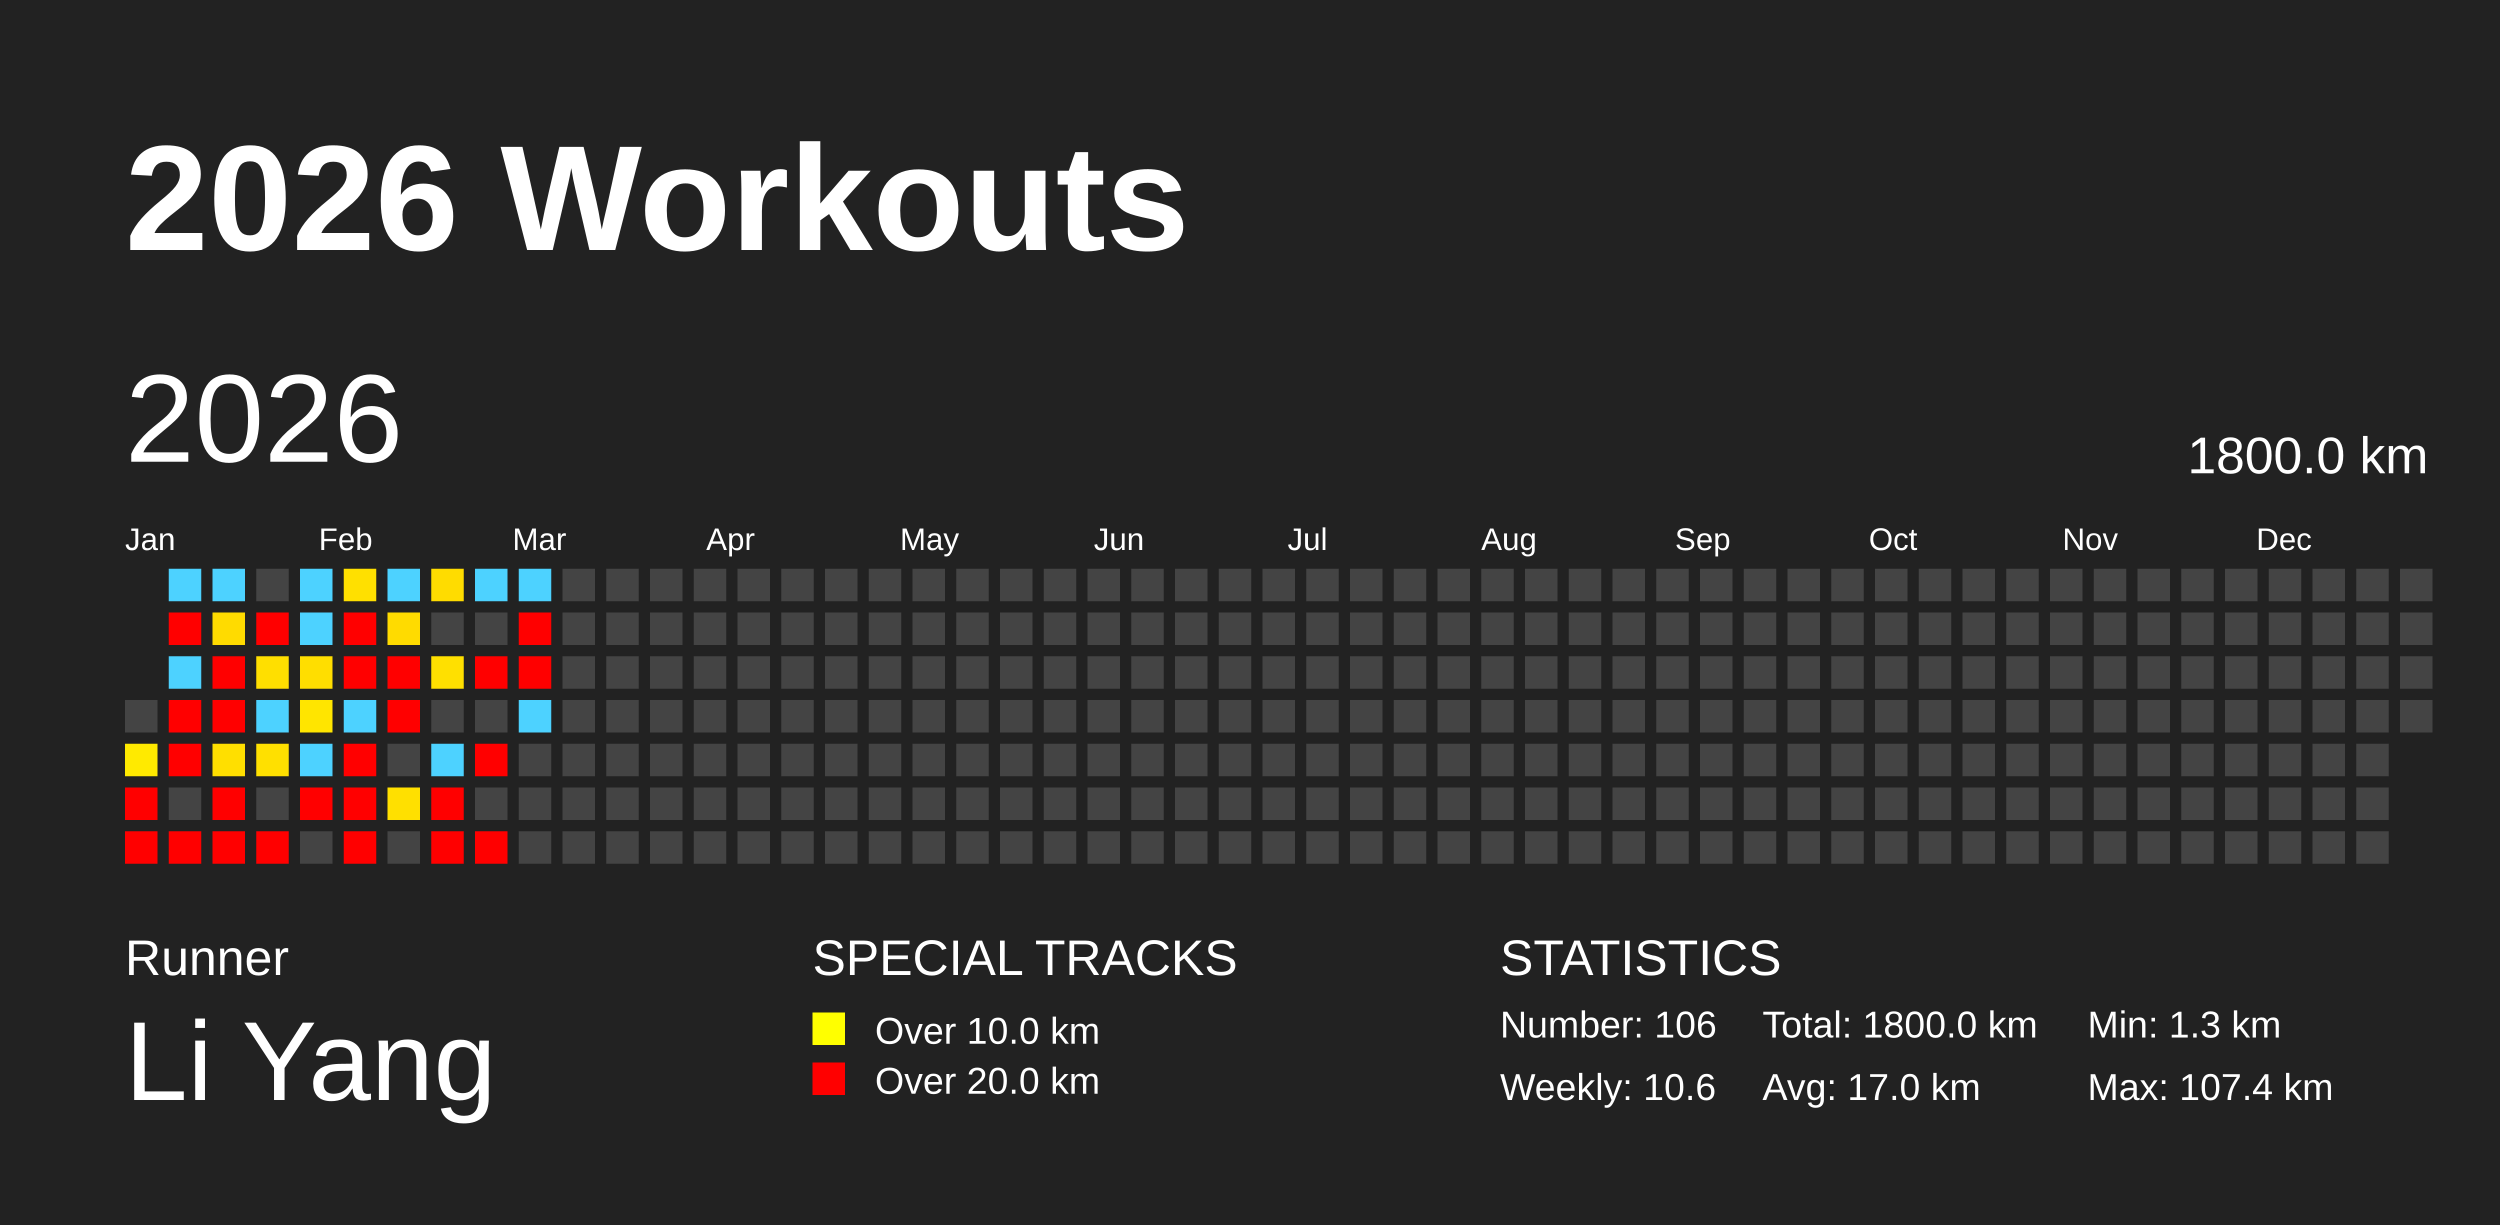
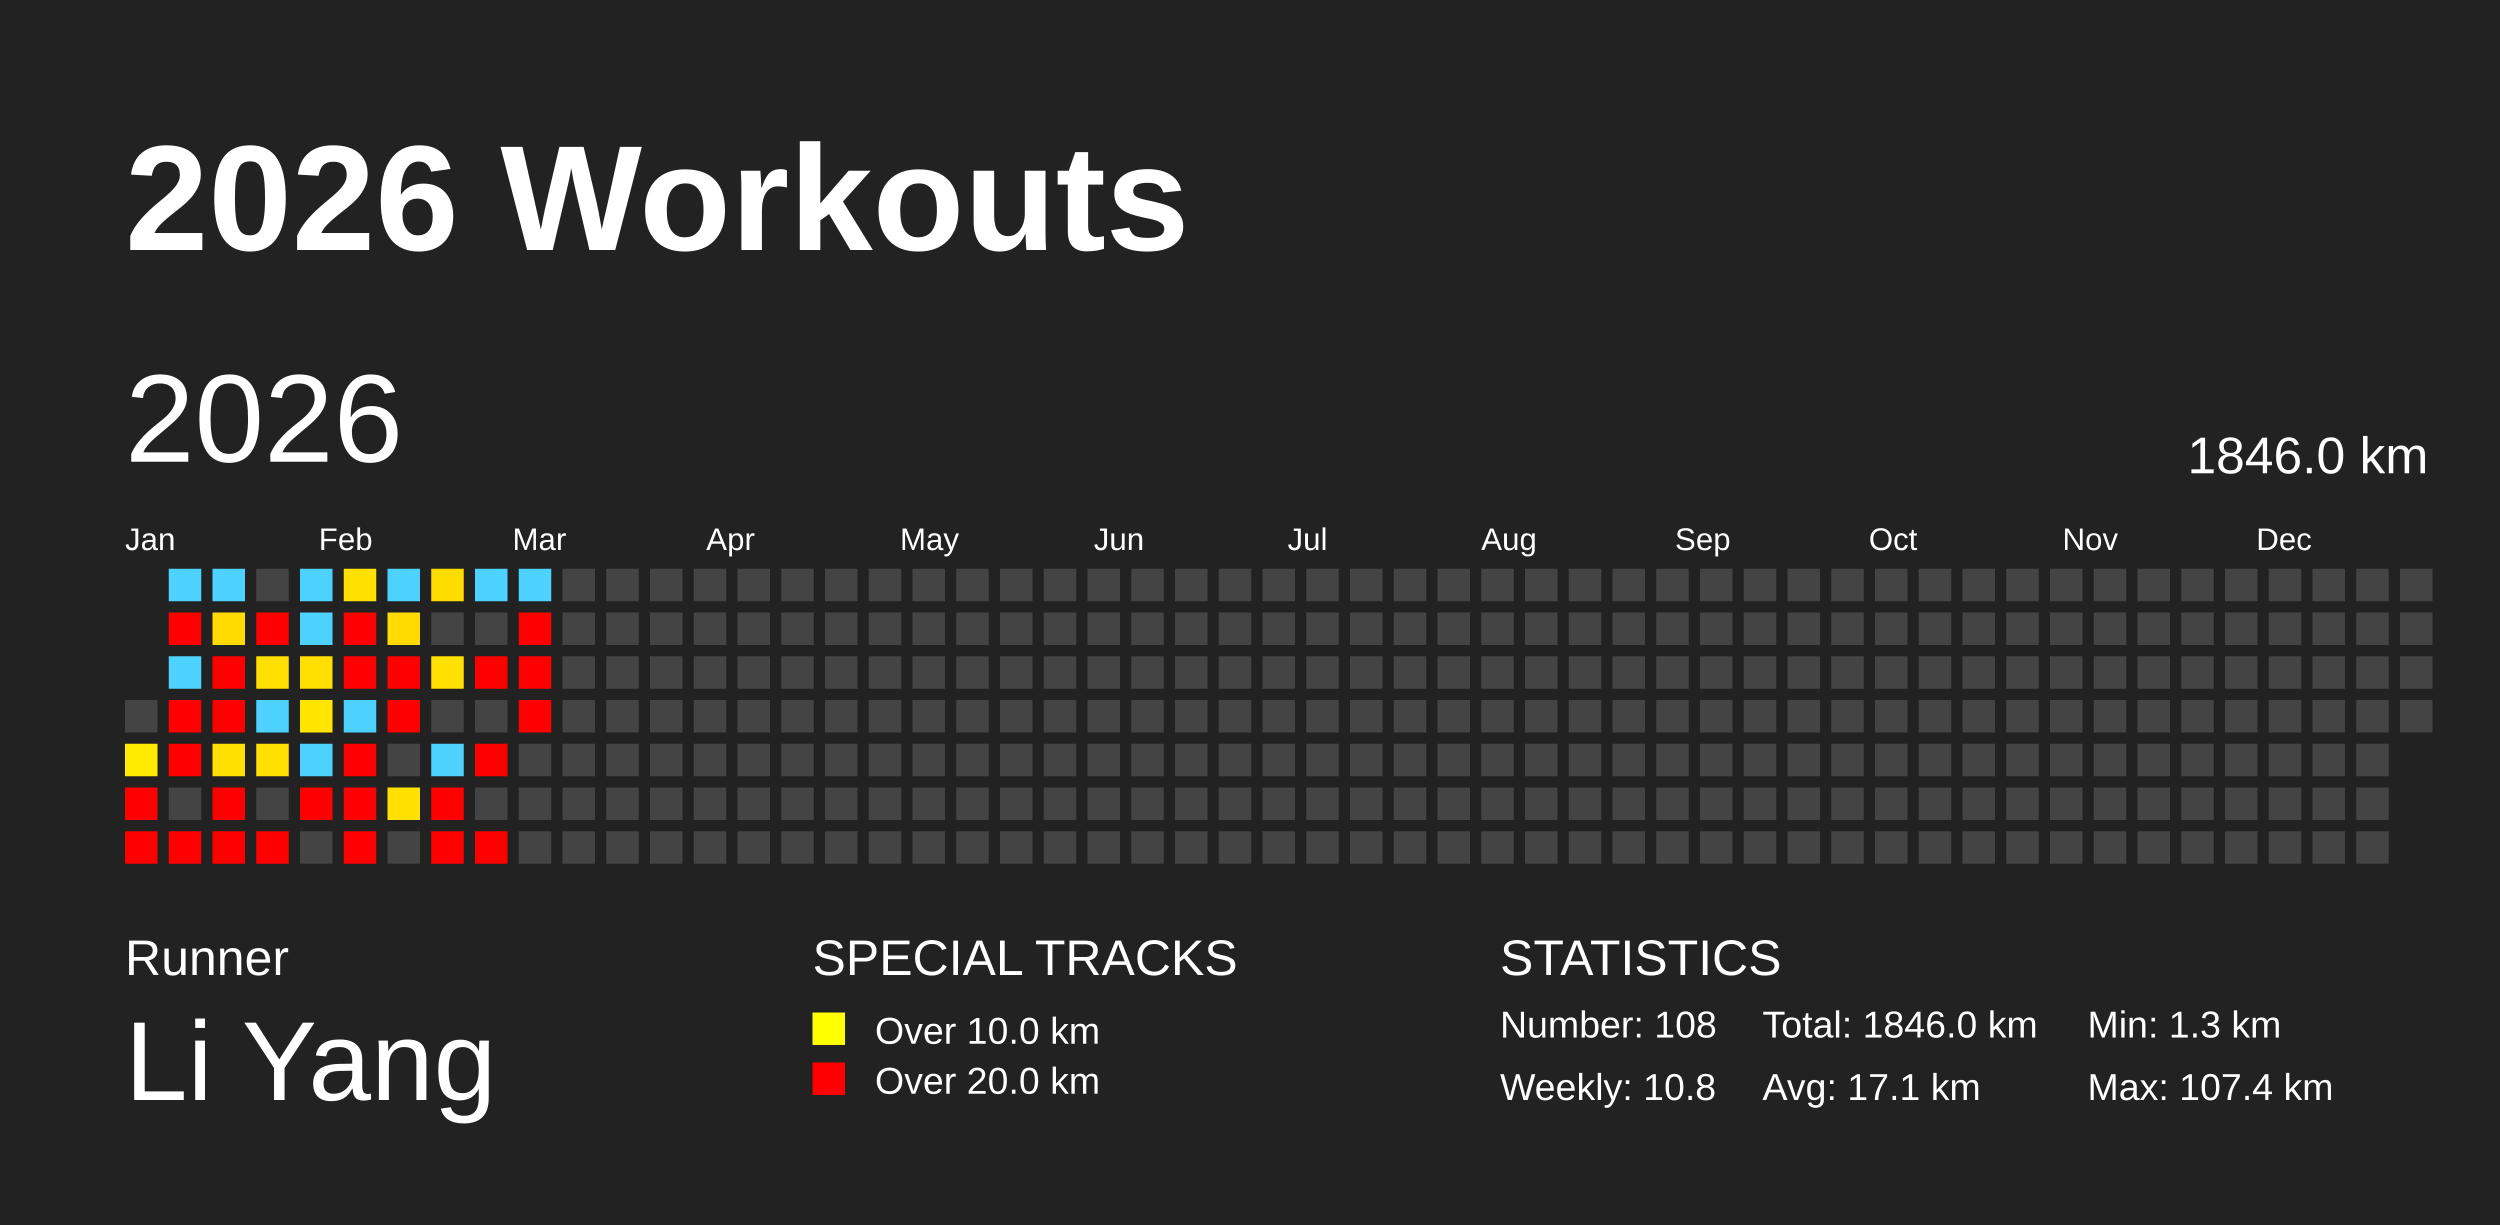
<svg xmlns="http://www.w3.org/2000/svg" baseProfile="full" height="98mm" version="1.1" viewBox="0,0,200,98" width="200mm">
  <defs />
  <rect fill="#222222" height="98" width="200" x="0" y="0" />
  <text fill="#FFFFFF" style="font-size:12px; font-family:Arial; font-weight:bold;" x="10" y="20">2026 Workouts</text>
  <text fill="#FFFFFF" style="font-size:4px; font-family:Arial" x="10" y="78">Runner</text>
  <text fill="#FFFFFF" style="font-size:9px; font-family:Arial" x="10" y="88">Li Yang</text>
  <text fill="#FFFFFF" style="font-size:4px; font-family:Arial" x="65" y="78">SPECIAL TRACKS</text>
  <rect fill="yellow" height="2.6" width="2.6" x="65" y="81" />
  <text fill="#FFFFFF" style="font-size:3px; font-family:Arial" x="70" y="83.5">Over 10.0 km</text>
  <rect fill="red" height="2.6" width="2.6" x="65" y="85" />
  <text fill="#FFFFFF" style="font-size:3px; font-family:Arial" x="70" y="87.5">Over 20.0 km</text>
  <text fill="#FFFFFF" style="font-size:4px; font-family:Arial" x="120" y="78">STATISTICS</text>
-   <text fill="#FFFFFF" style="font-size:3px; font-family:Arial" x="120" y="83">Number: 106</text>
-   <text fill="#FFFFFF" style="font-size:3px; font-family:Arial" x="120" y="88">Weekly: 10.6</text>
-   <text fill="#FFFFFF" style="font-size:3px; font-family:Arial" x="141" y="83">Total: 1800.0 km</text>
-   <text fill="#FFFFFF" style="font-size:3px; font-family:Arial" x="141" y="88">Avg: 17.0 km</text>
+   <text fill="#FFFFFF" style="font-size:3px; font-family:Arial" x="120" y="83">Number: 108</text>
+   <text fill="#FFFFFF" style="font-size:3px; font-family:Arial" x="120" y="88">Weekly: 10.8</text>
+   <text fill="#FFFFFF" style="font-size:3px; font-family:Arial" x="141" y="83">Total: 1846.0 km</text>
+   <text fill="#FFFFFF" style="font-size:3px; font-family:Arial" x="141" y="88">Avg: 17.1 km</text>
  <text fill="#FFFFFF" style="font-size:3px; font-family:Arial" x="167" y="83">Min: 1.3 km</text>
  <text fill="#FFFFFF" style="font-size:3px; font-family:Arial" x="167" y="88">Max: 107.4 km</text>
  <text dominant-baseline="hanging" fill="#FFFFFF" style="font-size:10.0px; font-family:Arial;" x="10" y="30">2026</text>
-   <text dominant-baseline="hanging" fill="#FFFFFF" style="font-size:4.125px; font-family:Arial;" x="175" y="35">1800.0 km</text>
+   <text dominant-baseline="hanging" fill="#FFFFFF" style="font-size:4.125px; font-family:Arial;" x="175" y="35">1846.0 km</text>
  <text fill="#FFFFFF" style="font-size:2.5px; font-family:Arial" x="10.0" y="44">Jan</text>
  <text fill="#FFFFFF" style="font-size:2.5px; font-family:Arial" x="25.5" y="44">Feb</text>
  <text fill="#FFFFFF" style="font-size:2.5px; font-family:Arial" x="41.0" y="44">Mar</text>
  <text fill="#FFFFFF" style="font-size:2.5px; font-family:Arial" x="56.5" y="44">Apr</text>
  <text fill="#FFFFFF" style="font-size:2.5px; font-family:Arial" x="72.0" y="44">May</text>
  <text fill="#FFFFFF" style="font-size:2.5px; font-family:Arial" x="87.5" y="44">Jun</text>
  <text fill="#FFFFFF" style="font-size:2.5px; font-family:Arial" x="103.0" y="44">Jul</text>
  <text fill="#FFFFFF" style="font-size:2.5px; font-family:Arial" x="118.5" y="44">Aug</text>
  <text fill="#FFFFFF" style="font-size:2.5px; font-family:Arial" x="134.0" y="44">Sep</text>
  <text fill="#FFFFFF" style="font-size:2.5px; font-family:Arial" x="149.5" y="44">Oct</text>
  <text fill="#FFFFFF" style="font-size:2.5px; font-family:Arial" x="165.0" y="44">Nov</text>
  <text fill="#FFFFFF" style="font-size:2.5px; font-family:Arial" x="180.5" y="44">Dec</text>
  <rect fill="#444444" height="2.6" width="2.6" x="10.0" y="56.0" />
  <rect fill="#ffea00" height="2.6" width="2.6" x="10.0" y="59.5" />
  <rect fill="red" height="2.6" width="2.6" x="10.0" y="63.0" />
  <rect fill="red" height="2.6" width="2.6" x="10.0" y="66.5" />
  <rect fill="#4dd2ff" height="2.6" width="2.6" x="13.5" y="45.5" />
  <rect fill="red" height="2.6" width="2.6" x="13.5" y="49.0" />
  <rect fill="#4dd2ff" height="2.6" width="2.6" x="13.5" y="52.5" />
  <rect fill="red" height="2.6" width="2.6" x="13.5" y="56.0" />
  <rect fill="red" height="2.6" width="2.6" x="13.5" y="59.5" />
  <rect fill="#444444" height="2.6" width="2.6" x="13.5" y="63.0" />
  <rect fill="red" height="2.6" width="2.6" x="13.5" y="66.5" />
  <rect fill="#4dd2ff" height="2.6" width="2.6" x="17.0" y="45.5" />
  <rect fill="#ffdb00" height="2.6" width="2.6" x="17.0" y="49.0" />
  <rect fill="red" height="2.6" width="2.6" x="17.0" y="52.5" />
  <rect fill="red" height="2.6" width="2.6" x="17.0" y="56.0" />
  <rect fill="#ffdf00" height="2.6" width="2.6" x="17.0" y="59.5" />
  <rect fill="red" height="2.6" width="2.6" x="17.0" y="63.0" />
  <rect fill="red" height="2.6" width="2.6" x="17.0" y="66.5" />
  <rect fill="#444444" height="2.6" width="2.6" x="20.5" y="45.5" />
  <rect fill="red" height="2.6" width="2.6" x="20.5" y="49.0" />
  <rect fill="#ffdf00" height="2.6" width="2.6" x="20.5" y="52.5" />
  <rect fill="#4dd2ff" height="2.6" width="2.6" x="20.5" y="56.0" />
  <rect fill="#ffe000" height="2.6" width="2.6" x="20.5" y="59.5" />
  <rect fill="#444444" height="2.6" width="2.6" x="20.5" y="63.0" />
  <rect fill="red" height="2.6" width="2.6" x="20.5" y="66.5" />
  <rect fill="#4dd2ff" height="2.6" width="2.6" x="24.0" y="45.5" />
  <rect fill="#4dd2ff" height="2.6" width="2.6" x="24.0" y="49.0" />
  <rect fill="#ffde00" height="2.6" width="2.6" x="24.0" y="52.5" />
  <rect fill="#ffe500" height="2.6" width="2.6" x="24.0" y="56.0" />
  <rect fill="#4dd2ff" height="2.6" width="2.6" x="24.0" y="59.5" />
  <rect fill="red" height="2.6" width="2.6" x="24.0" y="63.0" />
  <rect fill="#444444" height="2.6" width="2.6" x="24.0" y="66.5" />
  <rect fill="#ffe000" height="2.6" width="2.6" x="27.5" y="45.5" />
  <rect fill="red" height="2.6" width="2.6" x="27.5" y="49.0" />
  <rect fill="red" height="2.6" width="2.6" x="27.5" y="52.5" />
  <rect fill="#4dd2ff" height="2.6" width="2.6" x="27.5" y="56.0" />
  <rect fill="red" height="2.6" width="2.6" x="27.5" y="59.5" />
  <rect fill="red" height="2.6" width="2.6" x="27.5" y="63.0" />
  <rect fill="red" height="2.6" width="2.6" x="27.5" y="66.5" />
  <rect fill="#4dd2ff" height="2.6" width="2.6" x="31.0" y="45.5" />
  <rect fill="#ffdb00" height="2.6" width="2.6" x="31.0" y="49.0" />
  <rect fill="red" height="2.6" width="2.6" x="31.0" y="52.5" />
  <rect fill="red" height="2.6" width="2.6" x="31.0" y="56.0" />
  <rect fill="#444444" height="2.6" width="2.6" x="31.0" y="59.5" />
  <rect fill="#ffe000" height="2.6" width="2.6" x="31.0" y="63.0" />
  <rect fill="#444444" height="2.6" width="2.6" x="31.0" y="66.5" />
  <rect fill="#ffdc00" height="2.6" width="2.6" x="34.5" y="45.5" />
  <rect fill="#444444" height="2.6" width="2.6" x="34.5" y="49.0" />
  <rect fill="#ffe000" height="2.6" width="2.6" x="34.5" y="52.5" />
  <rect fill="#444444" height="2.6" width="2.6" x="34.5" y="56.0" />
  <rect fill="#4dd2ff" height="2.6" width="2.6" x="34.5" y="59.5" />
  <rect fill="red" height="2.6" width="2.6" x="34.5" y="63.0" />
  <rect fill="red" height="2.6" width="2.6" x="34.5" y="66.5" />
  <rect fill="#4dd2ff" height="2.6" width="2.6" x="38.0" y="45.5" />
  <rect fill="#444444" height="2.6" width="2.6" x="38.0" y="49.0" />
  <rect fill="red" height="2.6" width="2.6" x="38.0" y="52.5" />
  <rect fill="#444444" height="2.6" width="2.6" x="38.0" y="56.0" />
  <rect fill="red" height="2.6" width="2.6" x="38.0" y="59.5" />
  <rect fill="#444444" height="2.6" width="2.6" x="38.0" y="63.0" />
  <rect fill="red" height="2.6" width="2.6" x="38.0" y="66.5" />
  <rect fill="#4dd2ff" height="2.6" width="2.6" x="41.5" y="45.5" />
  <rect fill="red" height="2.6" width="2.6" x="41.5" y="49.0" />
  <rect fill="red" height="2.6" width="2.6" x="41.5" y="52.5" />
-   <rect fill="#4dd2ff" height="2.6" width="2.6" x="41.5" y="56.0" />
+   <rect fill="red" height="2.6" width="2.6" x="41.5" y="56.0" />
  <rect fill="#444444" height="2.6" width="2.6" x="41.5" y="59.5" />
  <rect fill="#444444" height="2.6" width="2.6" x="41.5" y="63.0" />
  <rect fill="#444444" height="2.6" width="2.6" x="41.5" y="66.5" />
  <rect fill="#444444" height="2.6" width="2.6" x="45.0" y="45.5" />
  <rect fill="#444444" height="2.6" width="2.6" x="45.0" y="49.0" />
  <rect fill="#444444" height="2.6" width="2.6" x="45.0" y="52.5" />
  <rect fill="#444444" height="2.6" width="2.6" x="45.0" y="56.0" />
  <rect fill="#444444" height="2.6" width="2.6" x="45.0" y="59.5" />
  <rect fill="#444444" height="2.6" width="2.6" x="45.0" y="63.0" />
  <rect fill="#444444" height="2.6" width="2.6" x="45.0" y="66.5" />
  <rect fill="#444444" height="2.6" width="2.6" x="48.5" y="45.5" />
  <rect fill="#444444" height="2.6" width="2.6" x="48.5" y="49.0" />
  <rect fill="#444444" height="2.6" width="2.6" x="48.5" y="52.5" />
  <rect fill="#444444" height="2.6" width="2.6" x="48.5" y="56.0" />
  <rect fill="#444444" height="2.6" width="2.6" x="48.5" y="59.5" />
  <rect fill="#444444" height="2.6" width="2.6" x="48.5" y="63.0" />
  <rect fill="#444444" height="2.6" width="2.6" x="48.5" y="66.5" />
  <rect fill="#444444" height="2.6" width="2.6" x="52.0" y="45.5" />
  <rect fill="#444444" height="2.6" width="2.6" x="52.0" y="49.0" />
  <rect fill="#444444" height="2.6" width="2.6" x="52.0" y="52.5" />
  <rect fill="#444444" height="2.6" width="2.6" x="52.0" y="56.0" />
  <rect fill="#444444" height="2.6" width="2.6" x="52.0" y="59.5" />
  <rect fill="#444444" height="2.6" width="2.6" x="52.0" y="63.0" />
  <rect fill="#444444" height="2.6" width="2.6" x="52.0" y="66.5" />
  <rect fill="#444444" height="2.6" width="2.6" x="55.5" y="45.5" />
  <rect fill="#444444" height="2.6" width="2.6" x="55.5" y="49.0" />
  <rect fill="#444444" height="2.6" width="2.6" x="55.5" y="52.5" />
  <rect fill="#444444" height="2.6" width="2.6" x="55.5" y="56.0" />
  <rect fill="#444444" height="2.6" width="2.6" x="55.5" y="59.5" />
  <rect fill="#444444" height="2.6" width="2.6" x="55.5" y="63.0" />
  <rect fill="#444444" height="2.6" width="2.6" x="55.5" y="66.5" />
  <rect fill="#444444" height="2.6" width="2.6" x="59.0" y="45.5" />
  <rect fill="#444444" height="2.6" width="2.6" x="59.0" y="49.0" />
  <rect fill="#444444" height="2.6" width="2.6" x="59.0" y="52.5" />
  <rect fill="#444444" height="2.6" width="2.6" x="59.0" y="56.0" />
  <rect fill="#444444" height="2.6" width="2.6" x="59.0" y="59.5" />
  <rect fill="#444444" height="2.6" width="2.6" x="59.0" y="63.0" />
  <rect fill="#444444" height="2.6" width="2.6" x="59.0" y="66.5" />
  <rect fill="#444444" height="2.6" width="2.6" x="62.5" y="45.5" />
  <rect fill="#444444" height="2.6" width="2.6" x="62.5" y="49.0" />
  <rect fill="#444444" height="2.6" width="2.6" x="62.5" y="52.5" />
  <rect fill="#444444" height="2.6" width="2.6" x="62.5" y="56.0" />
  <rect fill="#444444" height="2.6" width="2.6" x="62.5" y="59.5" />
  <rect fill="#444444" height="2.6" width="2.6" x="62.5" y="63.0" />
  <rect fill="#444444" height="2.6" width="2.6" x="62.5" y="66.5" />
  <rect fill="#444444" height="2.6" width="2.6" x="66.0" y="45.5" />
  <rect fill="#444444" height="2.6" width="2.6" x="66.0" y="49.0" />
  <rect fill="#444444" height="2.6" width="2.6" x="66.0" y="52.5" />
  <rect fill="#444444" height="2.6" width="2.6" x="66.0" y="56.0" />
  <rect fill="#444444" height="2.6" width="2.6" x="66.0" y="59.5" />
  <rect fill="#444444" height="2.6" width="2.6" x="66.0" y="63.0" />
  <rect fill="#444444" height="2.6" width="2.6" x="66.0" y="66.5" />
  <rect fill="#444444" height="2.6" width="2.6" x="69.5" y="45.5" />
  <rect fill="#444444" height="2.6" width="2.6" x="69.5" y="49.0" />
  <rect fill="#444444" height="2.6" width="2.6" x="69.5" y="52.5" />
  <rect fill="#444444" height="2.6" width="2.6" x="69.5" y="56.0" />
  <rect fill="#444444" height="2.6" width="2.6" x="69.5" y="59.5" />
  <rect fill="#444444" height="2.6" width="2.6" x="69.5" y="63.0" />
  <rect fill="#444444" height="2.6" width="2.6" x="69.5" y="66.5" />
  <rect fill="#444444" height="2.6" width="2.6" x="73.0" y="45.5" />
  <rect fill="#444444" height="2.6" width="2.6" x="73.0" y="49.0" />
  <rect fill="#444444" height="2.6" width="2.6" x="73.0" y="52.5" />
  <rect fill="#444444" height="2.6" width="2.6" x="73.0" y="56.0" />
  <rect fill="#444444" height="2.6" width="2.6" x="73.0" y="59.5" />
  <rect fill="#444444" height="2.6" width="2.6" x="73.0" y="63.0" />
  <rect fill="#444444" height="2.6" width="2.6" x="73.0" y="66.5" />
  <rect fill="#444444" height="2.6" width="2.6" x="76.5" y="45.5" />
  <rect fill="#444444" height="2.6" width="2.6" x="76.5" y="49.0" />
  <rect fill="#444444" height="2.6" width="2.6" x="76.5" y="52.5" />
  <rect fill="#444444" height="2.6" width="2.6" x="76.5" y="56.0" />
  <rect fill="#444444" height="2.6" width="2.6" x="76.5" y="59.5" />
  <rect fill="#444444" height="2.6" width="2.6" x="76.5" y="63.0" />
  <rect fill="#444444" height="2.6" width="2.6" x="76.5" y="66.5" />
  <rect fill="#444444" height="2.6" width="2.6" x="80.0" y="45.5" />
  <rect fill="#444444" height="2.6" width="2.6" x="80.0" y="49.0" />
  <rect fill="#444444" height="2.6" width="2.6" x="80.0" y="52.5" />
  <rect fill="#444444" height="2.6" width="2.6" x="80.0" y="56.0" />
  <rect fill="#444444" height="2.6" width="2.6" x="80.0" y="59.5" />
  <rect fill="#444444" height="2.6" width="2.6" x="80.0" y="63.0" />
  <rect fill="#444444" height="2.6" width="2.6" x="80.0" y="66.5" />
  <rect fill="#444444" height="2.6" width="2.6" x="83.5" y="45.5" />
  <rect fill="#444444" height="2.6" width="2.6" x="83.5" y="49.0" />
  <rect fill="#444444" height="2.6" width="2.6" x="83.5" y="52.5" />
  <rect fill="#444444" height="2.6" width="2.6" x="83.5" y="56.0" />
  <rect fill="#444444" height="2.6" width="2.6" x="83.5" y="59.5" />
  <rect fill="#444444" height="2.6" width="2.6" x="83.5" y="63.0" />
  <rect fill="#444444" height="2.6" width="2.6" x="83.5" y="66.5" />
  <rect fill="#444444" height="2.6" width="2.6" x="87.0" y="45.5" />
  <rect fill="#444444" height="2.6" width="2.6" x="87.0" y="49.0" />
  <rect fill="#444444" height="2.6" width="2.6" x="87.0" y="52.5" />
  <rect fill="#444444" height="2.6" width="2.6" x="87.0" y="56.0" />
  <rect fill="#444444" height="2.6" width="2.6" x="87.0" y="59.5" />
  <rect fill="#444444" height="2.6" width="2.6" x="87.0" y="63.0" />
  <rect fill="#444444" height="2.6" width="2.6" x="87.0" y="66.5" />
  <rect fill="#444444" height="2.6" width="2.6" x="90.5" y="45.5" />
  <rect fill="#444444" height="2.6" width="2.6" x="90.5" y="49.0" />
  <rect fill="#444444" height="2.6" width="2.6" x="90.5" y="52.5" />
  <rect fill="#444444" height="2.6" width="2.6" x="90.5" y="56.0" />
  <rect fill="#444444" height="2.6" width="2.6" x="90.5" y="59.5" />
  <rect fill="#444444" height="2.6" width="2.6" x="90.5" y="63.0" />
  <rect fill="#444444" height="2.6" width="2.6" x="90.5" y="66.5" />
  <rect fill="#444444" height="2.6" width="2.6" x="94.0" y="45.5" />
  <rect fill="#444444" height="2.6" width="2.6" x="94.0" y="49.0" />
  <rect fill="#444444" height="2.6" width="2.6" x="94.0" y="52.5" />
  <rect fill="#444444" height="2.6" width="2.6" x="94.0" y="56.0" />
  <rect fill="#444444" height="2.6" width="2.6" x="94.0" y="59.5" />
  <rect fill="#444444" height="2.6" width="2.6" x="94.0" y="63.0" />
  <rect fill="#444444" height="2.6" width="2.6" x="94.0" y="66.5" />
  <rect fill="#444444" height="2.6" width="2.6" x="97.5" y="45.5" />
  <rect fill="#444444" height="2.6" width="2.6" x="97.5" y="49.0" />
  <rect fill="#444444" height="2.6" width="2.6" x="97.5" y="52.5" />
  <rect fill="#444444" height="2.6" width="2.6" x="97.5" y="56.0" />
  <rect fill="#444444" height="2.6" width="2.6" x="97.5" y="59.5" />
  <rect fill="#444444" height="2.6" width="2.6" x="97.5" y="63.0" />
  <rect fill="#444444" height="2.6" width="2.6" x="97.5" y="66.5" />
  <rect fill="#444444" height="2.6" width="2.6" x="101.0" y="45.5" />
  <rect fill="#444444" height="2.6" width="2.6" x="101.0" y="49.0" />
  <rect fill="#444444" height="2.6" width="2.6" x="101.0" y="52.5" />
  <rect fill="#444444" height="2.6" width="2.6" x="101.0" y="56.0" />
  <rect fill="#444444" height="2.6" width="2.6" x="101.0" y="59.5" />
  <rect fill="#444444" height="2.6" width="2.6" x="101.0" y="63.0" />
  <rect fill="#444444" height="2.6" width="2.6" x="101.0" y="66.5" />
  <rect fill="#444444" height="2.6" width="2.6" x="104.5" y="45.5" />
  <rect fill="#444444" height="2.6" width="2.6" x="104.5" y="49.0" />
  <rect fill="#444444" height="2.6" width="2.6" x="104.5" y="52.5" />
  <rect fill="#444444" height="2.6" width="2.6" x="104.5" y="56.0" />
  <rect fill="#444444" height="2.6" width="2.6" x="104.5" y="59.5" />
  <rect fill="#444444" height="2.6" width="2.6" x="104.5" y="63.0" />
  <rect fill="#444444" height="2.6" width="2.6" x="104.5" y="66.5" />
  <rect fill="#444444" height="2.6" width="2.6" x="108.0" y="45.5" />
  <rect fill="#444444" height="2.6" width="2.6" x="108.0" y="49.0" />
  <rect fill="#444444" height="2.6" width="2.6" x="108.0" y="52.5" />
  <rect fill="#444444" height="2.6" width="2.6" x="108.0" y="56.0" />
  <rect fill="#444444" height="2.6" width="2.6" x="108.0" y="59.5" />
  <rect fill="#444444" height="2.6" width="2.6" x="108.0" y="63.0" />
  <rect fill="#444444" height="2.6" width="2.6" x="108.0" y="66.5" />
  <rect fill="#444444" height="2.6" width="2.6" x="111.5" y="45.5" />
  <rect fill="#444444" height="2.6" width="2.6" x="111.5" y="49.0" />
  <rect fill="#444444" height="2.6" width="2.6" x="111.5" y="52.5" />
  <rect fill="#444444" height="2.6" width="2.6" x="111.5" y="56.0" />
  <rect fill="#444444" height="2.6" width="2.6" x="111.5" y="59.5" />
  <rect fill="#444444" height="2.6" width="2.6" x="111.5" y="63.0" />
  <rect fill="#444444" height="2.6" width="2.6" x="111.5" y="66.5" />
  <rect fill="#444444" height="2.6" width="2.6" x="115.0" y="45.5" />
  <rect fill="#444444" height="2.6" width="2.6" x="115.0" y="49.0" />
  <rect fill="#444444" height="2.6" width="2.6" x="115.0" y="52.5" />
  <rect fill="#444444" height="2.6" width="2.6" x="115.0" y="56.0" />
  <rect fill="#444444" height="2.6" width="2.6" x="115.0" y="59.5" />
  <rect fill="#444444" height="2.6" width="2.6" x="115.0" y="63.0" />
  <rect fill="#444444" height="2.6" width="2.6" x="115.0" y="66.5" />
  <rect fill="#444444" height="2.6" width="2.6" x="118.5" y="45.5" />
  <rect fill="#444444" height="2.6" width="2.6" x="118.5" y="49.0" />
  <rect fill="#444444" height="2.6" width="2.6" x="118.5" y="52.5" />
  <rect fill="#444444" height="2.6" width="2.6" x="118.5" y="56.0" />
  <rect fill="#444444" height="2.6" width="2.6" x="118.5" y="59.5" />
  <rect fill="#444444" height="2.6" width="2.6" x="118.5" y="63.0" />
  <rect fill="#444444" height="2.6" width="2.6" x="118.5" y="66.5" />
  <rect fill="#444444" height="2.6" width="2.6" x="122.0" y="45.5" />
  <rect fill="#444444" height="2.6" width="2.6" x="122.0" y="49.0" />
  <rect fill="#444444" height="2.6" width="2.6" x="122.0" y="52.5" />
  <rect fill="#444444" height="2.6" width="2.6" x="122.0" y="56.0" />
  <rect fill="#444444" height="2.6" width="2.6" x="122.0" y="59.5" />
  <rect fill="#444444" height="2.6" width="2.6" x="122.0" y="63.0" />
  <rect fill="#444444" height="2.6" width="2.6" x="122.0" y="66.5" />
  <rect fill="#444444" height="2.6" width="2.6" x="125.5" y="45.5" />
  <rect fill="#444444" height="2.6" width="2.6" x="125.5" y="49.0" />
  <rect fill="#444444" height="2.6" width="2.6" x="125.5" y="52.5" />
  <rect fill="#444444" height="2.6" width="2.6" x="125.5" y="56.0" />
  <rect fill="#444444" height="2.6" width="2.6" x="125.5" y="59.5" />
  <rect fill="#444444" height="2.6" width="2.6" x="125.5" y="63.0" />
  <rect fill="#444444" height="2.6" width="2.6" x="125.5" y="66.5" />
  <rect fill="#444444" height="2.6" width="2.6" x="129.0" y="45.5" />
  <rect fill="#444444" height="2.6" width="2.6" x="129.0" y="49.0" />
  <rect fill="#444444" height="2.6" width="2.6" x="129.0" y="52.5" />
  <rect fill="#444444" height="2.6" width="2.6" x="129.0" y="56.0" />
  <rect fill="#444444" height="2.6" width="2.6" x="129.0" y="59.5" />
  <rect fill="#444444" height="2.6" width="2.6" x="129.0" y="63.0" />
  <rect fill="#444444" height="2.6" width="2.6" x="129.0" y="66.5" />
  <rect fill="#444444" height="2.6" width="2.6" x="132.5" y="45.5" />
  <rect fill="#444444" height="2.6" width="2.6" x="132.5" y="49.0" />
  <rect fill="#444444" height="2.6" width="2.6" x="132.5" y="52.5" />
  <rect fill="#444444" height="2.6" width="2.6" x="132.5" y="56.0" />
  <rect fill="#444444" height="2.6" width="2.6" x="132.5" y="59.5" />
  <rect fill="#444444" height="2.6" width="2.6" x="132.5" y="63.0" />
  <rect fill="#444444" height="2.6" width="2.6" x="132.5" y="66.5" />
  <rect fill="#444444" height="2.6" width="2.6" x="136.0" y="45.5" />
  <rect fill="#444444" height="2.6" width="2.6" x="136.0" y="49.0" />
  <rect fill="#444444" height="2.6" width="2.6" x="136.0" y="52.5" />
  <rect fill="#444444" height="2.6" width="2.6" x="136.0" y="56.0" />
  <rect fill="#444444" height="2.6" width="2.6" x="136.0" y="59.5" />
  <rect fill="#444444" height="2.6" width="2.6" x="136.0" y="63.0" />
  <rect fill="#444444" height="2.6" width="2.6" x="136.0" y="66.5" />
  <rect fill="#444444" height="2.6" width="2.6" x="139.5" y="45.5" />
  <rect fill="#444444" height="2.6" width="2.6" x="139.5" y="49.0" />
  <rect fill="#444444" height="2.6" width="2.6" x="139.5" y="52.5" />
  <rect fill="#444444" height="2.6" width="2.6" x="139.5" y="56.0" />
  <rect fill="#444444" height="2.6" width="2.6" x="139.5" y="59.5" />
  <rect fill="#444444" height="2.6" width="2.6" x="139.5" y="63.0" />
  <rect fill="#444444" height="2.6" width="2.6" x="139.5" y="66.5" />
  <rect fill="#444444" height="2.6" width="2.6" x="143.0" y="45.5" />
  <rect fill="#444444" height="2.6" width="2.6" x="143.0" y="49.0" />
  <rect fill="#444444" height="2.6" width="2.6" x="143.0" y="52.5" />
  <rect fill="#444444" height="2.6" width="2.6" x="143.0" y="56.0" />
  <rect fill="#444444" height="2.6" width="2.6" x="143.0" y="59.5" />
  <rect fill="#444444" height="2.6" width="2.6" x="143.0" y="63.0" />
  <rect fill="#444444" height="2.6" width="2.6" x="143.0" y="66.5" />
  <rect fill="#444444" height="2.6" width="2.6" x="146.5" y="45.5" />
  <rect fill="#444444" height="2.6" width="2.6" x="146.5" y="49.0" />
  <rect fill="#444444" height="2.6" width="2.6" x="146.5" y="52.5" />
  <rect fill="#444444" height="2.6" width="2.6" x="146.5" y="56.0" />
  <rect fill="#444444" height="2.6" width="2.6" x="146.5" y="59.5" />
  <rect fill="#444444" height="2.6" width="2.6" x="146.5" y="63.0" />
  <rect fill="#444444" height="2.6" width="2.6" x="146.5" y="66.5" />
  <rect fill="#444444" height="2.6" width="2.6" x="150.0" y="45.5" />
  <rect fill="#444444" height="2.6" width="2.6" x="150.0" y="49.0" />
  <rect fill="#444444" height="2.6" width="2.6" x="150.0" y="52.5" />
  <rect fill="#444444" height="2.6" width="2.6" x="150.0" y="56.0" />
  <rect fill="#444444" height="2.6" width="2.6" x="150.0" y="59.5" />
  <rect fill="#444444" height="2.6" width="2.6" x="150.0" y="63.0" />
  <rect fill="#444444" height="2.6" width="2.6" x="150.0" y="66.5" />
  <rect fill="#444444" height="2.6" width="2.6" x="153.5" y="45.5" />
  <rect fill="#444444" height="2.6" width="2.6" x="153.5" y="49.0" />
  <rect fill="#444444" height="2.6" width="2.6" x="153.5" y="52.5" />
  <rect fill="#444444" height="2.6" width="2.6" x="153.5" y="56.0" />
  <rect fill="#444444" height="2.6" width="2.6" x="153.5" y="59.5" />
  <rect fill="#444444" height="2.6" width="2.6" x="153.5" y="63.0" />
  <rect fill="#444444" height="2.6" width="2.6" x="153.5" y="66.5" />
  <rect fill="#444444" height="2.6" width="2.6" x="157.0" y="45.5" />
  <rect fill="#444444" height="2.6" width="2.6" x="157.0" y="49.0" />
  <rect fill="#444444" height="2.6" width="2.6" x="157.0" y="52.5" />
  <rect fill="#444444" height="2.6" width="2.6" x="157.0" y="56.0" />
  <rect fill="#444444" height="2.6" width="2.6" x="157.0" y="59.5" />
  <rect fill="#444444" height="2.6" width="2.6" x="157.0" y="63.0" />
  <rect fill="#444444" height="2.6" width="2.6" x="157.0" y="66.5" />
  <rect fill="#444444" height="2.6" width="2.6" x="160.5" y="45.5" />
  <rect fill="#444444" height="2.6" width="2.6" x="160.5" y="49.0" />
  <rect fill="#444444" height="2.6" width="2.6" x="160.5" y="52.5" />
  <rect fill="#444444" height="2.6" width="2.6" x="160.5" y="56.0" />
  <rect fill="#444444" height="2.6" width="2.6" x="160.5" y="59.5" />
  <rect fill="#444444" height="2.6" width="2.6" x="160.5" y="63.0" />
  <rect fill="#444444" height="2.6" width="2.6" x="160.5" y="66.5" />
  <rect fill="#444444" height="2.6" width="2.6" x="164.0" y="45.5" />
  <rect fill="#444444" height="2.6" width="2.6" x="164.0" y="49.0" />
  <rect fill="#444444" height="2.6" width="2.6" x="164.0" y="52.5" />
  <rect fill="#444444" height="2.6" width="2.6" x="164.0" y="56.0" />
  <rect fill="#444444" height="2.6" width="2.6" x="164.0" y="59.5" />
  <rect fill="#444444" height="2.6" width="2.6" x="164.0" y="63.0" />
  <rect fill="#444444" height="2.6" width="2.6" x="164.0" y="66.5" />
  <rect fill="#444444" height="2.6" width="2.6" x="167.5" y="45.5" />
  <rect fill="#444444" height="2.6" width="2.6" x="167.5" y="49.0" />
  <rect fill="#444444" height="2.6" width="2.6" x="167.5" y="52.5" />
  <rect fill="#444444" height="2.6" width="2.6" x="167.5" y="56.0" />
  <rect fill="#444444" height="2.6" width="2.6" x="167.5" y="59.5" />
  <rect fill="#444444" height="2.6" width="2.6" x="167.5" y="63.0" />
  <rect fill="#444444" height="2.6" width="2.6" x="167.5" y="66.5" />
  <rect fill="#444444" height="2.6" width="2.6" x="171.0" y="45.5" />
  <rect fill="#444444" height="2.6" width="2.6" x="171.0" y="49.0" />
  <rect fill="#444444" height="2.6" width="2.6" x="171.0" y="52.5" />
  <rect fill="#444444" height="2.6" width="2.6" x="171.0" y="56.0" />
  <rect fill="#444444" height="2.6" width="2.6" x="171.0" y="59.5" />
  <rect fill="#444444" height="2.6" width="2.6" x="171.0" y="63.0" />
  <rect fill="#444444" height="2.6" width="2.6" x="171.0" y="66.5" />
  <rect fill="#444444" height="2.6" width="2.6" x="174.5" y="45.5" />
  <rect fill="#444444" height="2.6" width="2.6" x="174.5" y="49.0" />
  <rect fill="#444444" height="2.6" width="2.6" x="174.5" y="52.5" />
  <rect fill="#444444" height="2.6" width="2.6" x="174.5" y="56.0" />
  <rect fill="#444444" height="2.6" width="2.6" x="174.5" y="59.5" />
  <rect fill="#444444" height="2.6" width="2.6" x="174.5" y="63.0" />
  <rect fill="#444444" height="2.6" width="2.6" x="174.5" y="66.5" />
  <rect fill="#444444" height="2.6" width="2.6" x="178.0" y="45.5" />
  <rect fill="#444444" height="2.6" width="2.6" x="178.0" y="49.0" />
  <rect fill="#444444" height="2.6" width="2.6" x="178.0" y="52.5" />
  <rect fill="#444444" height="2.6" width="2.6" x="178.0" y="56.0" />
  <rect fill="#444444" height="2.6" width="2.6" x="178.0" y="59.5" />
  <rect fill="#444444" height="2.6" width="2.6" x="178.0" y="63.0" />
  <rect fill="#444444" height="2.6" width="2.6" x="178.0" y="66.5" />
  <rect fill="#444444" height="2.6" width="2.6" x="181.5" y="45.5" />
  <rect fill="#444444" height="2.6" width="2.6" x="181.5" y="49.0" />
  <rect fill="#444444" height="2.6" width="2.6" x="181.5" y="52.5" />
  <rect fill="#444444" height="2.6" width="2.6" x="181.5" y="56.0" />
  <rect fill="#444444" height="2.6" width="2.6" x="181.5" y="59.5" />
  <rect fill="#444444" height="2.6" width="2.6" x="181.5" y="63.0" />
  <rect fill="#444444" height="2.6" width="2.6" x="181.5" y="66.5" />
  <rect fill="#444444" height="2.6" width="2.6" x="185.0" y="45.5" />
  <rect fill="#444444" height="2.6" width="2.6" x="185.0" y="49.0" />
  <rect fill="#444444" height="2.6" width="2.6" x="185.0" y="52.5" />
  <rect fill="#444444" height="2.6" width="2.6" x="185.0" y="56.0" />
  <rect fill="#444444" height="2.6" width="2.6" x="185.0" y="59.5" />
  <rect fill="#444444" height="2.6" width="2.6" x="185.0" y="63.0" />
  <rect fill="#444444" height="2.6" width="2.6" x="185.0" y="66.5" />
  <rect fill="#444444" height="2.6" width="2.6" x="188.5" y="45.5" />
  <rect fill="#444444" height="2.6" width="2.6" x="188.5" y="49.0" />
  <rect fill="#444444" height="2.6" width="2.6" x="188.5" y="52.5" />
  <rect fill="#444444" height="2.6" width="2.6" x="188.5" y="56.0" />
  <rect fill="#444444" height="2.6" width="2.6" x="188.5" y="59.5" />
  <rect fill="#444444" height="2.6" width="2.6" x="188.5" y="63.0" />
  <rect fill="#444444" height="2.6" width="2.6" x="188.5" y="66.5" />
  <rect fill="#444444" height="2.6" width="2.6" x="192.0" y="45.5" />
  <rect fill="#444444" height="2.6" width="2.6" x="192.0" y="49.0" />
  <rect fill="#444444" height="2.6" width="2.6" x="192.0" y="52.5" />
  <rect fill="#444444" height="2.6" width="2.6" x="192.0" y="56.0" />
</svg>
